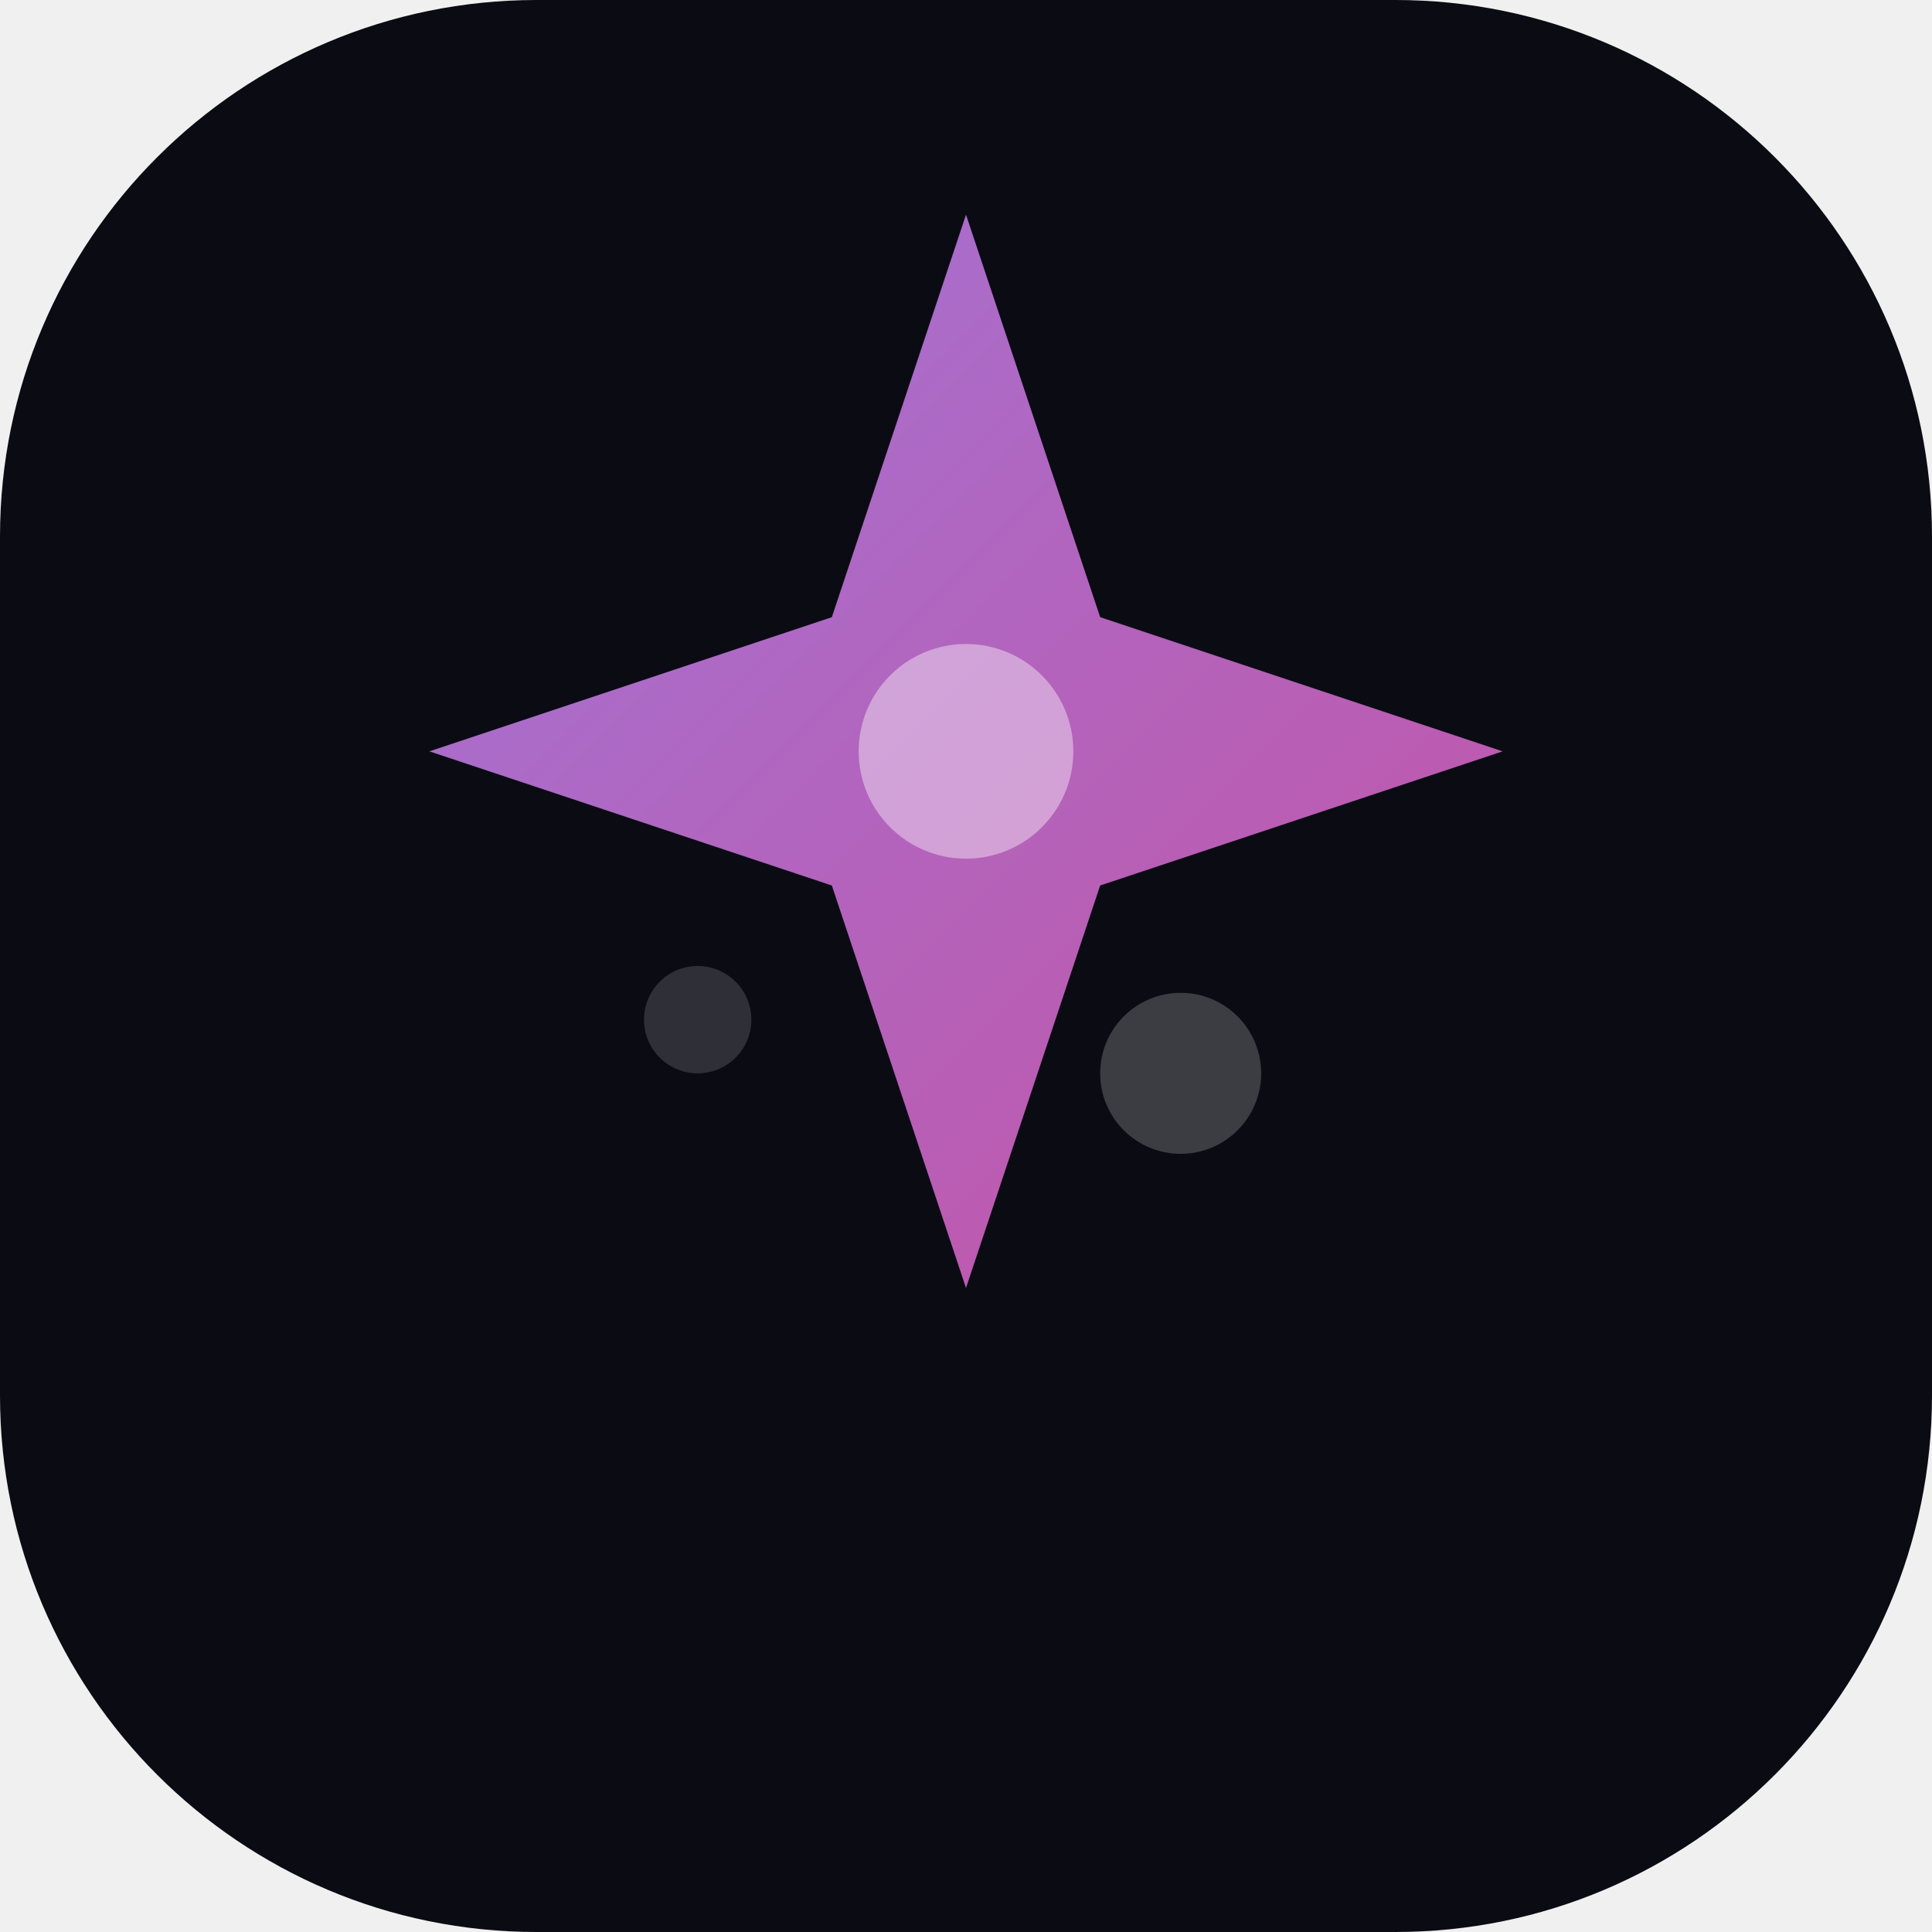
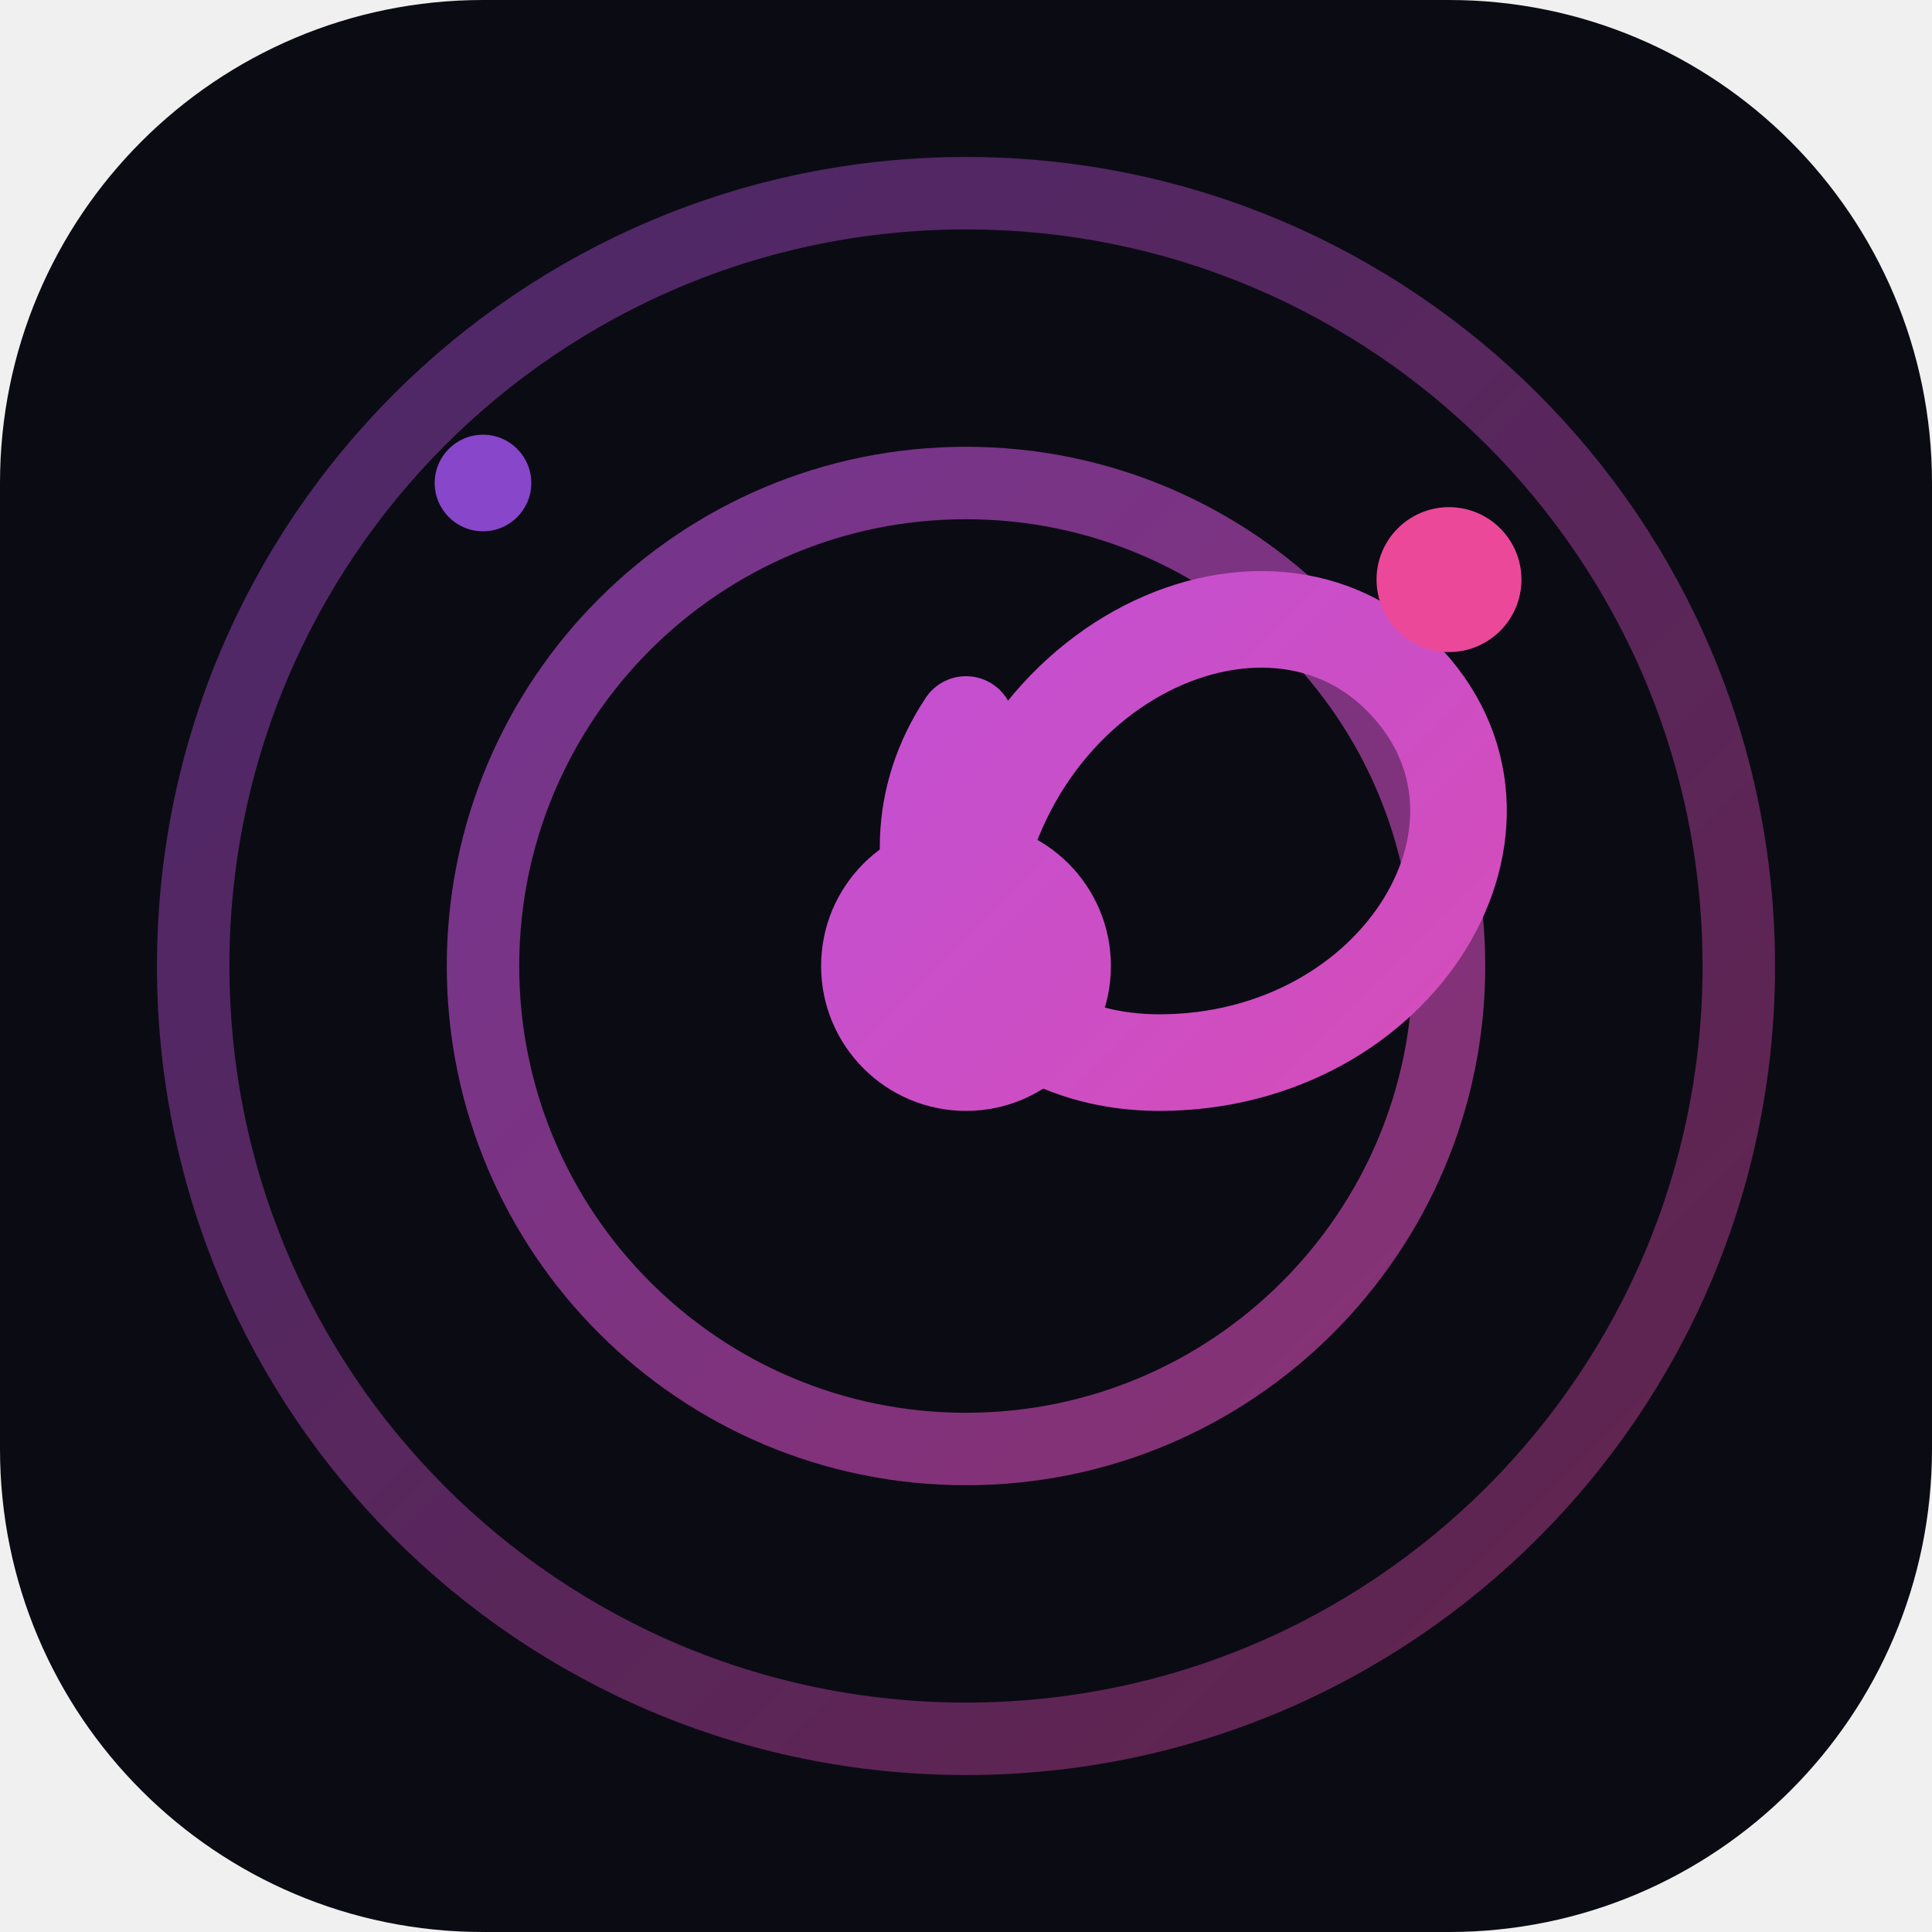
- <svg xmlns="http://www.w3.org/2000/svg" viewBox="0 0 36 36" fill="none">
+ <svg xmlns="http://www.w3.org/2000/svg" viewBox="0 0 40 40" fill="none">
  <defs>
-     <linearGradient id="fl" x1="0" y1="0" x2="36" y2="36" gradientUnits="userSpaceOnUse">
-       <stop offset="0%" stop-color="#a78bfa" />
+     <linearGradient id="fl" x1="0" y1="0" x2="40" y2="40" gradientUnits="userSpaceOnUse">
+       <stop offset="0%" stop-color="#a855f7" />
      <stop offset="100%" stop-color="#ec4899" />
    </linearGradient>
  </defs>
-   <rect width="36" height="36" rx="10" fill="#0b0b14" />
-   <path d="M18 4l2.5 7.5L28 14l-7.5 2.5L18 24l-2.5-7.5L8 14l7.5-2.5L18 4z" fill="url(#fl)" opacity="0.9" />
-   <circle cx="18" cy="14" r="2" fill="white" opacity="0.4" />
-   <circle cx="22" cy="20" r="1.5" fill="white" opacity="0.2" />
-   <circle cx="13" cy="19" r="1" fill="white" opacity="0.15" />
+   <rect width="40" height="40" rx="10" fill="#0b0b14" />
+   <circle cx="20" cy="20" r="16" stroke="url(#fl)" stroke-width="1.5" opacity="0.4" />
+   <circle cx="20" cy="20" r="10" stroke="url(#fl)" stroke-width="1.5" opacity="0.6" />
+   <path d="M20 20 C20 14, 26 11, 29 14 C32 17, 29 22, 24 22 C20 22, 18 18, 20 15" stroke="url(#fl)" stroke-width="2" stroke-linecap="round" fill="none" />
+   <circle cx="20" cy="20" r="3" fill="url(#fl)" />
+   <circle cx="30" cy="12" r="1.5" fill="#ec4899" />
+   <circle cx="10" cy="10" r="1" fill="#a855f7" opacity="0.8" />
</svg>
